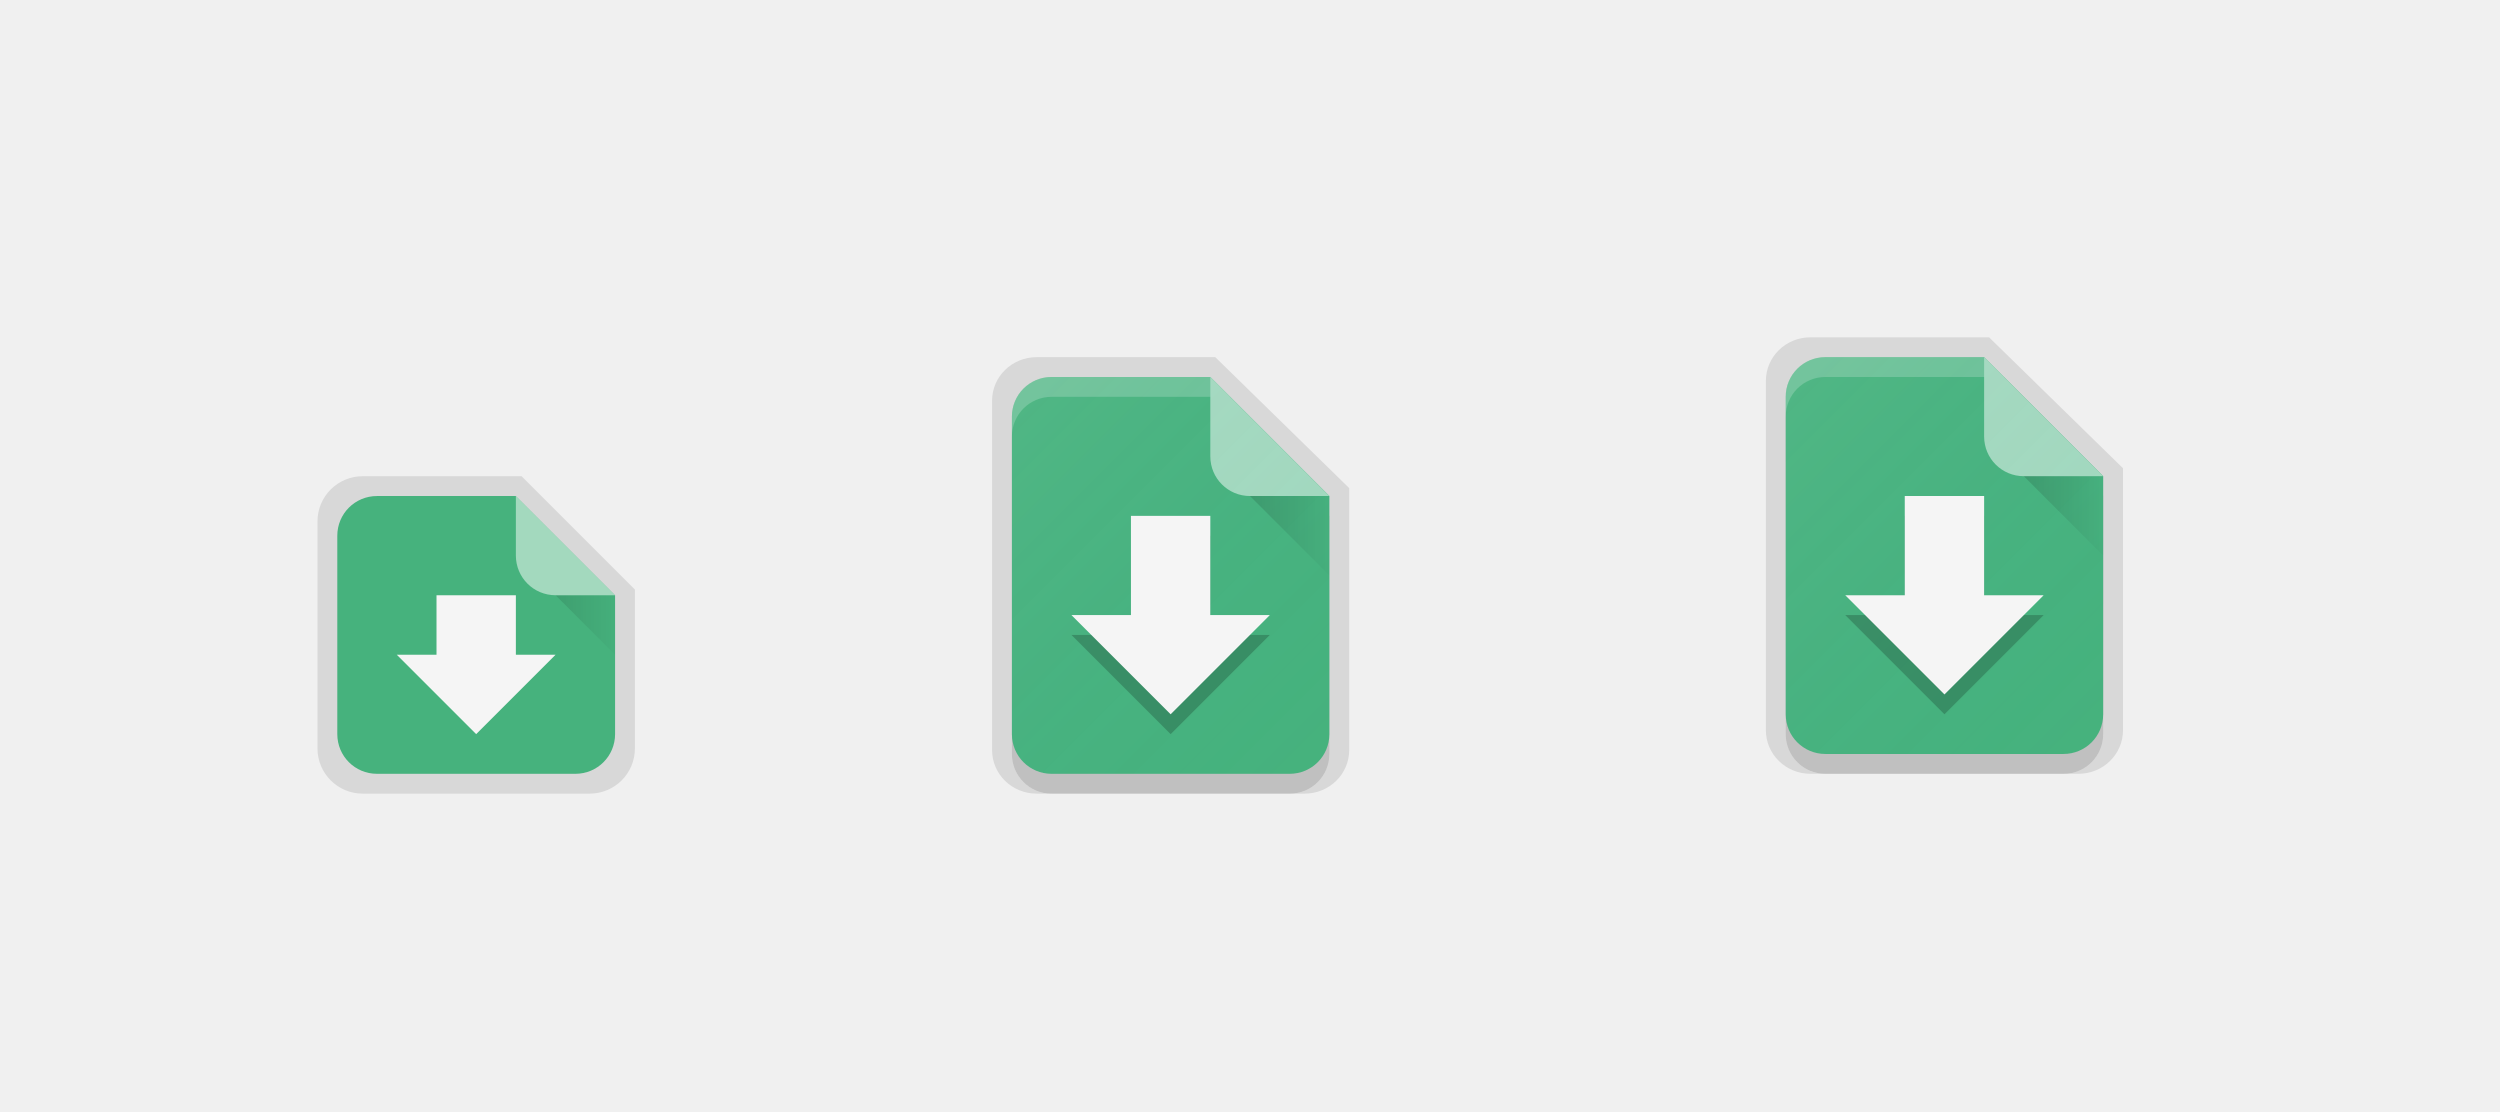
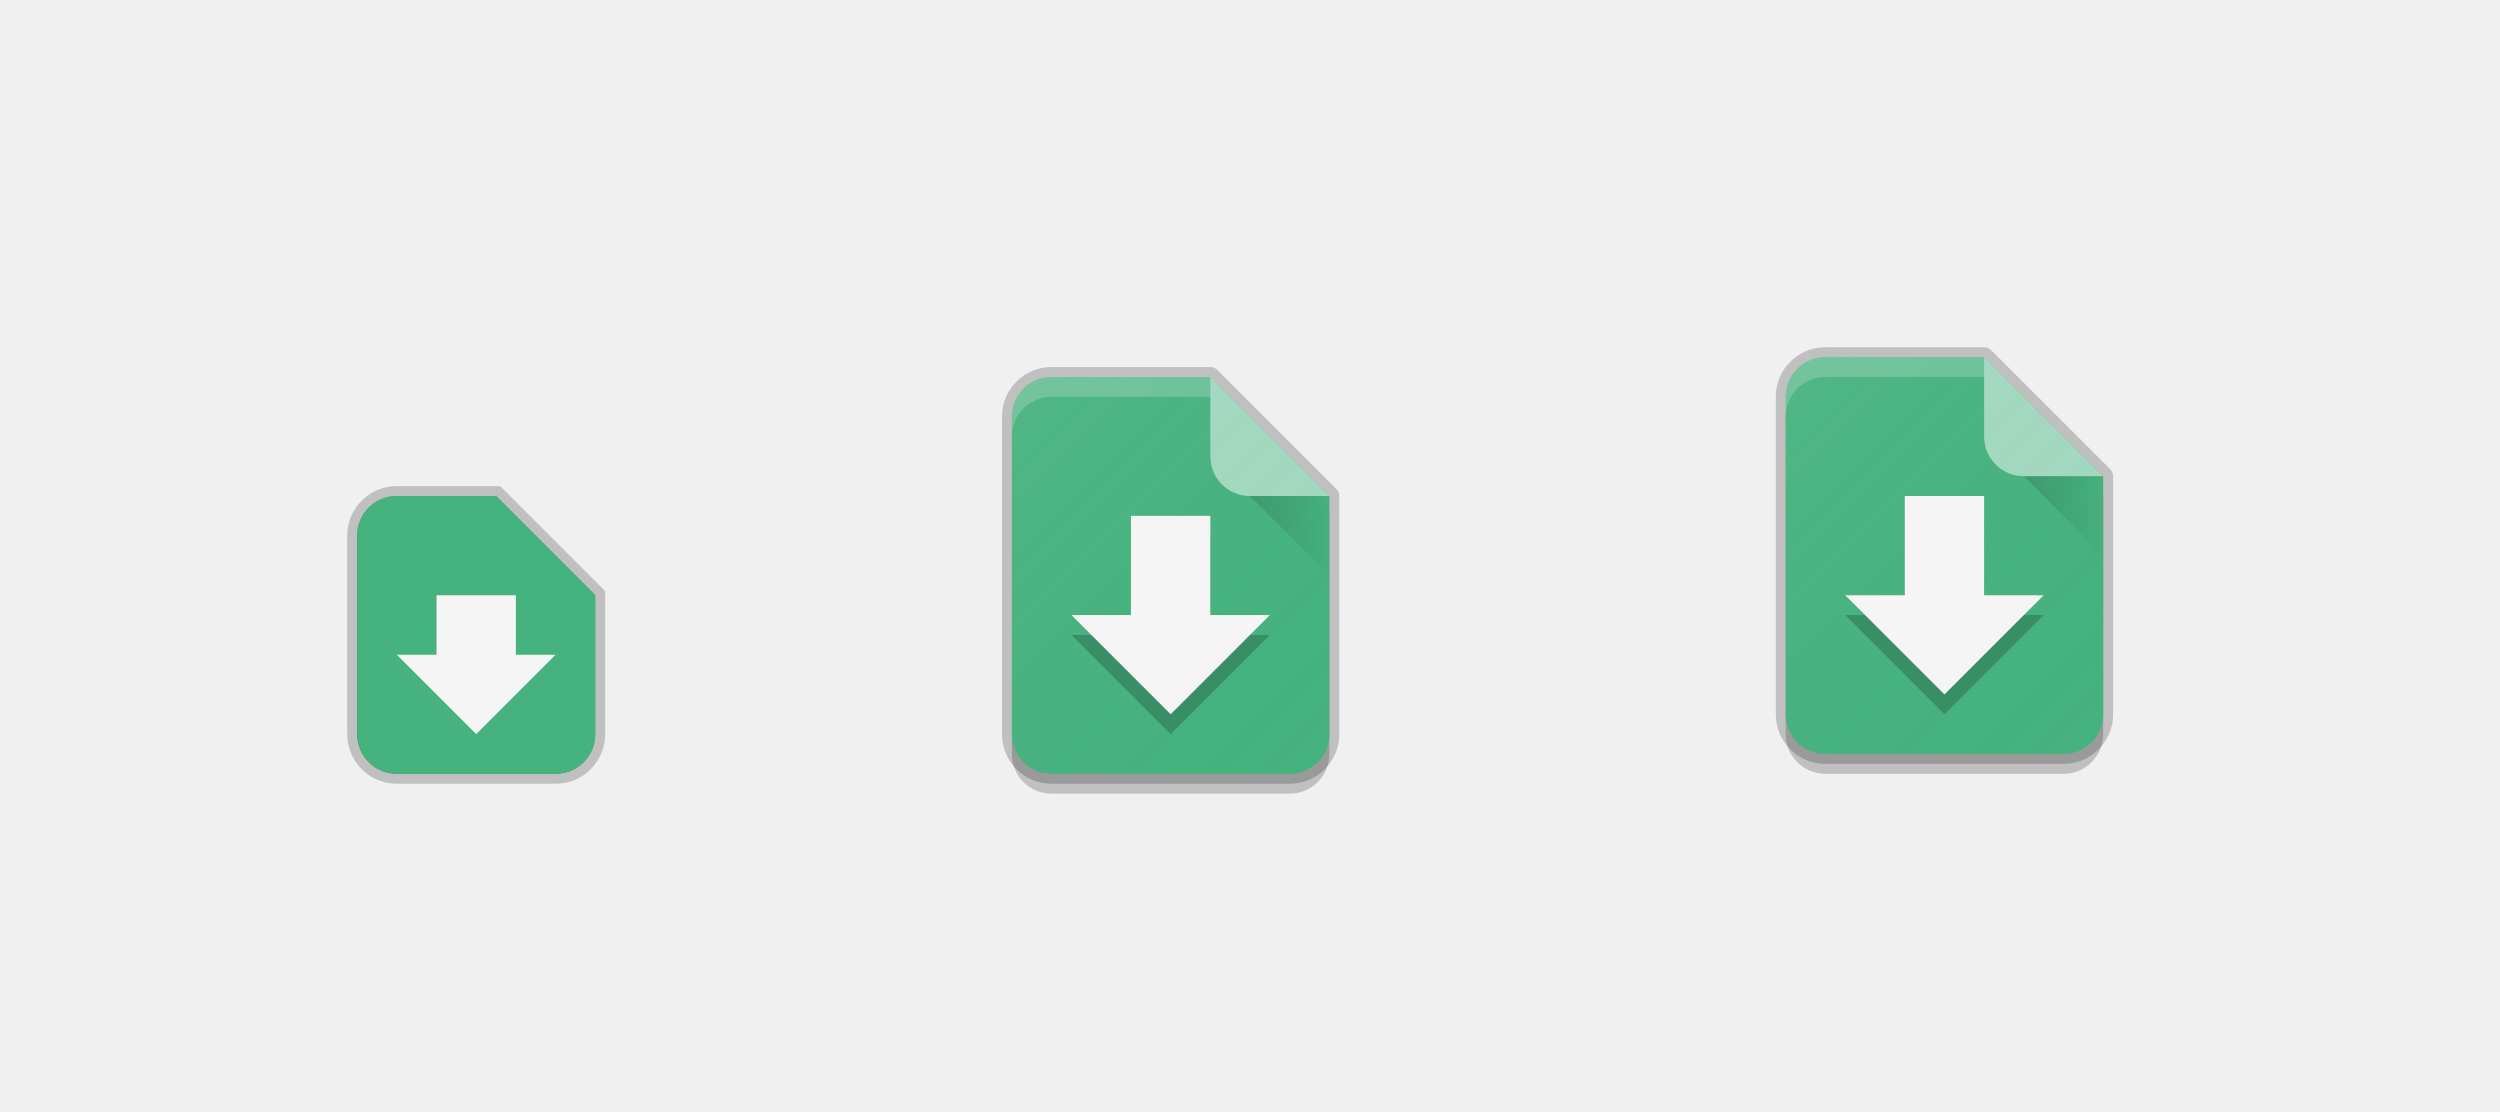
<svg xmlns="http://www.w3.org/2000/svg" xmlns:xlink="http://www.w3.org/1999/xlink" width="126" height="56" viewBox="0 0 126 56" version="1.1" id="svg1087">
  <defs id="defs1081">
    <linearGradient xlink:href="#linearGradient4730" id="linearGradient4593" gradientUnits="userSpaceOnUse" gradientTransform="matrix(0.4782599,0,0,0.4782636,47.52174,25.17187)" x1="7" y1="1011.362" x2="41" y2="1045.362" />
    <linearGradient id="linearGradient4730">
      <stop id="stop4726" offset="0" style="stop-color:#ffffff;stop-opacity:0.055" />
      <stop id="stop4728" offset="1" style="stop-color:#177ed5;stop-opacity:0;" />
    </linearGradient>
    <linearGradient xlink:href="#linearGradient5320" id="linearGradient4591" gradientUnits="userSpaceOnUse" x1="67.646" y1="514.354" x2="72.5" y2="514.354" gradientTransform="translate(-5,0.999997)" />
    <linearGradient id="linearGradient5320">
      <stop id="stop5322" offset="0" style="stop-color:#000000;stop-opacity:0.15" />
      <stop id="stop5324" offset="1" style="stop-color:#000000;stop-opacity:0;" />
    </linearGradient>
    <linearGradient xlink:href="#linearGradient4730" id="linearGradient4620" gradientUnits="userSpaceOnUse" gradientTransform="matrix(0.4782599,0,0,0.4782636,86.52174,24.17187)" x1="7" y1="1011.362" x2="41" y2="1045.362" />
-     <linearGradient xlink:href="#linearGradient5320" id="linearGradient4572" gradientUnits="userSpaceOnUse" x1="67.646" y1="514.354" x2="72.5" y2="514.354" gradientTransform="translate(-41,4.999997)" />
    <linearGradient xlink:href="#linearGradient5320" id="linearGradient4584" x1="67.646" y1="514.354" x2="72.5" y2="514.354" gradientUnits="userSpaceOnUse" gradientTransform="translate(34,-3e-6)" />
  </defs>
  <g id="layer1" transform="translate(0,-641.0667)" style="display:none">
    <text y="733.323" xml:space="preserve" x="-0.993" style="font-style:normal;font-variant:normal;font-weight:normal;font-stretch:normal;line-height:0%;font-family:'DejaVu Sans';-inkscape-font-specification:'DejaVu Sans';display:inline;fill:#000000;fill-opacity:1;stroke:none;enable-background:new" id="context">
      <tspan style="font-style:normal;font-variant:normal;font-weight:normal;font-stretch:normal;font-size:18px;line-height:1.25;font-family:'DejaVu Sans';-inkscape-font-specification:'DejaVu Sans'" y="733.323" x="-0.993" id="tspan3933">actions</tspan>
    </text>
    <text y="733.323" xml:space="preserve" x="126.488" style="font-style:normal;font-variant:normal;font-weight:bold;font-stretch:normal;line-height:0%;font-family:'DejaVu Sans';-inkscape-font-specification:'DejaVu Sans Bold';text-align:start;writing-mode:lr-tb;text-anchor:start;display:inline;fill:#000000;fill-opacity:1;stroke:none;enable-background:new" id="icon-name">
      <tspan style="font-style:normal;font-variant:normal;font-weight:bold;font-stretch:normal;font-size:18px;line-height:1.25;font-family:'DejaVu Sans';-inkscape-font-specification:'DejaVu Sans Bold'" y="733.323" x="126.488" id="tspan3937">document-save</tspan>
    </text>
    <rect style="display:inline;overflow:visible;visibility:visible;fill:#fefefe;fill-opacity:1;fill-rule:nonzero;stroke:none;stroke-width:2;marker:none;enable-background:accumulate" id="rect16x16" width="16" height="16" x="-32" y="665.067" transform="scale(-1,1)" />
    <rect style="display:inline;overflow:visible;visibility:visible;fill:#fefefe;fill-opacity:1;fill-rule:nonzero;stroke:none;stroke-width:2;marker:none;enable-background:accumulate" id="rect24x24" width="24" height="24" x="-110" y="657.067" transform="scale(-1,1)" />
    <rect transform="scale(-1,1)" y="659.067" x="-70" height="22" width="22" id="rect4495" style="display:inline;overflow:visible;visibility:visible;fill:#fefefe;fill-opacity:1;fill-rule:nonzero;stroke:none;stroke-width:1.833;marker:none;enable-background:accumulate" />
    <path style="display:inline;fill:#ffffff;fill-opacity:0.2;stroke:none;enable-background:new" d="m 59,659.067 c -6.094,0 -11,4.906 -11,11 0,0.169 0.018,0.333 0.025,0.5 0.262,-5.858 5.05,-10.5 10.975,-10.5 5.925,0 10.713,4.642 10.975,10.5 0.007,-0.167 0.025,-0.331 0.025,-0.5 0,-6.094 -4.906,-11 -11,-11 z" id="rect4613" />
    <path id="path4618" d="m 98,658.067 c -6.094,0 -11,4.906 -11,11 0,0.169 0.018,0.333 0.025,0.5 0.262,-5.858 5.05,-10.5 10.975,-10.5 5.925,0 10.713,4.642 10.975,10.5 0.008,-0.167 0.025,-0.331 0.025,-0.5 0,-6.094 -4.906,-11 -11,-11 z" style="display:inline;fill:#ffffff;fill-opacity:0.2;stroke:none;enable-background:new" />
  </g>
  <g id="layer2" style="display:inline" transform="translate(0,-488)">
-     <path style="display:inline;fill:#000000;fill-opacity:0.1;stroke:none;stroke-width:1.632;stroke-linecap:round;stroke-linejoin:round;stroke-miterlimit:4;stroke-dasharray:none;stroke-opacity:1;enable-background:new" d="M 91.25 17 C 90.004 17 89 17.98 89 19.199 L 89 19.725 L 89 36.297 L 89 36.801 C 89 38.02 90.004 39 91.25 39 L 92 39 C 90.892 39 90 38.108 90 37 L 90 21 C 90 19.892 90.892 19 92 19 L 100 19 L 106 25 L 106 37 C 106 38.108 105.108 39 104 39 L 104.75 39 C 105.996 39 107 38.02 107 36.801 L 107 36.275 L 107 23.6 L 100.25 17 L 92.881 17 L 91.25 17 z " transform="translate(0,488)" id="path858" />
+     <path id="path858" d="m 92,506 c -1.108,0 -2,0.892 -2,2 v 0.477 15.066 V 524 c 0,1.108 0.892,2 2,2 H 93.461 102.551 104 c 1.108,0 2,-0.892 2,-2 V 523.523 512 l -6,-6 h -6.551 z" style="display:inline;fill:none;fill-opacity:1;stroke:#000000;stroke-width:1;stroke-linecap:round;stroke-linejoin:round;stroke-miterlimit:4;stroke-dasharray:none;stroke-opacity:0.2;enable-background:new" />
+     <path style="display:inline;fill:none;fill-opacity:1;stroke:#000000;stroke-width:1;stroke-linecap:round;stroke-linejoin:round;stroke-miterlimit:4;stroke-dasharray:none;stroke-opacity:0.2;enable-background:new" d="m 53,507 c -1.108,0 -2,0.892 -2,2 v 0.477 15.066 V 525 c 0,1.108 0.892,2 2,2 H 54.461 63.551 65 c 1.108,0 2,-0.892 2,-2 V 524.523 513 l -6,-6 h -6.551 z" id="path860" />
+     <path id="path870" d="m 20,513 c -1.108,0 -2,0.892 -2,2 v 5 5 c 0,1.108 0.892,2 2,2 h 1 2 3 2 c 1.108,0 2,-0.892 2,-2 v -5 -1 -1 l -5,-5 h -1 -1 -2 z" style="display:inline;fill:#46b27d;fill-opacity:1;fill-rule:evenodd;stroke:#000000;stroke-width:1;stroke-linecap:butt;stroke-linejoin:miter;stroke-miterlimit:4;stroke-dasharray:none;stroke-opacity:0.2;enable-background:new" />
+     <path style="display:inline;fill:#46b27d;fill-opacity:1;fill-rule:evenodd;stroke:none;stroke-width:4.866px;stroke-linecap:butt;stroke-linejoin:miter;stroke-opacity:1;enable-background:new" d="m 20,513 c -1.108,0 -2,0.892 -2,2 v 5 5 c 0,1.108 0.892,2 2,2 h 1 2 3 2 c 1.108,0 2,-0.892 2,-2 v -5 -1 -1 l -5,-5 h -1 -1 -2 z" id="rect4630-7-2" />
    <path id="path4533" d="m 92,507 c -1.108,0 -2,0.892 -2,2 v 16 c 0,1.108 0.892,2 2,2 h 12 c 1.108,0 2,-0.892 2,-2 v -12 l -6,-6 z" style="display:inline;opacity:1;fill:#000000;fill-opacity:0.2;stroke:none" />
    <path style="display:inline;opacity:1;fill:#46b27d;fill-opacity:1;stroke:none" d="m 92,506 c -1.108,0 -2,0.892 -2,2 v 16 c 0,1.108 0.892,2 2,2 h 12 c 1.108,0 2,-0.892 2,-2 v -12 l -6,-6 z" id="rect4555" />
    <path style="display:inline;opacity:1;fill:#ffffff;fill-opacity:0.2;stroke:none" d="m 92,506 c -1.108,0 -2,0.892 -2,2 v 1 c 0,-1.108 0.892,-2 2,-2 h 9 l -1,-1 z" id="path4566" />
    <path style="display:inline;opacity:1;fill:#a3d9be;fill-opacity:1;stroke:none" d="m 106,512 -6,-6 v 4 c 0,1.108 0.892,2 2,2 z" id="rect4560" />
-     <path id="path882" d="M 18.286,512 C 17.019,512 16,513.019 16,514.286 V 520 525.714 C 16,526.981 17.019,528 18.286,528 h 1.143 1.143 1.143 H 24 27.429 29.714 C 30.981,528 32,526.981 32,525.714 V 520 518.857 517.714 L 26.286,512 H 25.143 24 21.714 20.571 19.429 Z" style="display:inline;fill:#000000;fill-opacity:0.1;fill-rule:evenodd;stroke:none;stroke-width:5.562px;stroke-linecap:butt;stroke-linejoin:miter;stroke-opacity:1;enable-background:new" />
-     <path style="display:inline;fill:#46b27d;fill-opacity:1;fill-rule:evenodd;stroke:none;stroke-width:4.866px;stroke-linecap:butt;stroke-linejoin:miter;stroke-opacity:1;enable-background:new" d="m 19,513 c -1.108,0 -2,0.892 -2,2 v 5 5 c 0,1.108 0.892,2 2,2 h 1 1 1 2 3 2 c 1.108,0 2,-0.892 2,-2 v -5 -1 -1 l -5,-5 h -1 -1 -2 -1 -1 z" id="rect4630-7-2" />
    <path style="display:inline;fill:url(#linearGradient4584);fill-opacity:1;stroke:none;stroke-width:1px;stroke-linecap:butt;stroke-linejoin:miter;stroke-opacity:1" d="m 102,512 4,4 v -4 h -4" id="path4576" />
-     <path style="display:inline;fill:url(#linearGradient4572);fill-opacity:1;stroke:none;stroke-width:1px;stroke-linecap:butt;stroke-linejoin:miter;stroke-opacity:1" d="m 28,518 3,3 v -2 -1 z" id="path4570" />
-     <path style="display:inline;opacity:1;fill:#ffffff;fill-opacity:0.5;stroke:none" d="m 26,513 v 3 c 0,1.108 0.892,2 2,2 h 3 z" id="path4568" />
    <path style="display:inline;fill:url(#linearGradient4620);fill-opacity:1;stroke:none;stroke-width:1.467;stroke-linecap:round;stroke-linejoin:round;stroke-miterlimit:4;stroke-dasharray:none;stroke-opacity:1;enable-background:new" d="m 92,506 c -1.108,0 -2,0.892 -2,2 v 0.477 15.066 V 524 c 0,1.108 0.892,2 2,2 H 93.461 102.551 104 c 1.108,0 2,-0.892 2,-2 V 523.523 512 l -6,-6 h -6.551 z" id="path4618-3" />
-     <path id="path865" d="m 52.25,506 c -1.246,0 -2.25,0.98 -2.25,2.199 v 0.525 16.572 0.504 C 50,527.02 51.004,528 52.25,528 H 53 c -1.108,0 -2,-0.892 -2,-2 v -16 c 0,-1.108 0.892,-2 2,-2 h 8 l 6,6 v 12 c 0,1.108 -0.892,2 -2,2 h 0.75 c 1.246,0 2.25,-0.98 2.25,-2.199 v -0.525 -12.676 L 61.25,506 h -7.369 z" style="display:inline;fill:#000000;fill-opacity:0.1;stroke:none;stroke-width:1.632;stroke-linecap:round;stroke-linejoin:round;stroke-miterlimit:4;stroke-dasharray:none;stroke-opacity:1;enable-background:new" />
    <path style="display:inline;opacity:1;fill:#000000;fill-opacity:0.2;stroke:none" d="m 53,508 c -1.108,0 -2,0.892 -2,2 v 16 c 0,1.108 0.892,2 2,2 h 12 c 1.108,0 2,-0.892 2,-2 v -12 l -6,-6 z" id="path4577" />
    <path id="path4579" d="m 53,507 c -1.108,0 -2,0.892 -2,2 v 16 c 0,1.108 0.892,2 2,2 h 12 c 1.108,0 2,-0.892 2,-2 v -12 l -6,-6 z" style="display:inline;opacity:1;fill:#46b27d;fill-opacity:1;stroke:none" />
    <path id="path4581" d="m 53,507 c -1.108,0 -2,0.892 -2,2 v 1 c 0,-1.108 0.892,-2 2,-2 h 9 l -1,-1 z" style="display:inline;opacity:1;fill:#ffffff;fill-opacity:0.2;stroke:none" />
    <path id="path4583" d="m 67,513 -6,-6 v 4 c 0,1.108 0.892,2 2,2 z" style="display:inline;opacity:1;fill:#a3d9be;fill-opacity:1;stroke:none" />
    <path id="path4585" d="m 63,513 4,4 v -4 h -4" style="display:inline;fill:url(#linearGradient4591);fill-opacity:1;stroke:none;stroke-width:1px;stroke-linecap:butt;stroke-linejoin:miter;stroke-opacity:1" />
    <path id="path4589" d="m 53,507 c -1.108,0 -2,0.892 -2,2 v 0.477 15.066 V 525 c 0,1.108 0.892,2 2,2 H 54.461 63.551 65 c 1.108,0 2,-0.892 2,-2 V 524.523 513 l -6,-6 h -6.551 z" style="display:inline;fill:url(#linearGradient4593);fill-opacity:1;stroke:none;stroke-width:1.467;stroke-linecap:round;stroke-linejoin:round;stroke-miterlimit:4;stroke-dasharray:none;stroke-opacity:1;enable-background:new" />
    <path style="display:inline;fill:#f5f5f5;fill-opacity:1;stroke:none;stroke-width:1px;stroke-linecap:butt;stroke-linejoin:miter;stroke-opacity:1" d="m 24,525 4,-4 h -2 v -3 h -4 v 3 h -2 l 4,4" id="path1222" />
    <path id="path1253" d="m 59,525 -5,-5 h 3 v -5 h 4 v 5 h 3 l -5,5" style="display:inline;fill:#000000;fill-opacity:0.2;stroke:none;stroke-width:1px;stroke-linecap:butt;stroke-linejoin:miter;stroke-opacity:1" />
    <path style="display:inline;fill:#f5f5f5;fill-opacity:1;stroke:none;stroke-width:1px;stroke-linecap:butt;stroke-linejoin:miter;stroke-opacity:1" d="m 59,524 -5,-5 h 3 v -5 h 4 v 5 h 3 l -5,5" id="path1249" />
    <path style="display:inline;fill:#000000;fill-opacity:0.2;stroke:none;stroke-width:1px;stroke-linecap:butt;stroke-linejoin:miter;stroke-opacity:1" d="m 98,524 -5,-5 h 3 v -5 h 4 v 5 h 3 l -5,5" id="path1255" />
    <path id="path1251" d="m 98,523 -5,-5 h 3 v -5 h 4 v 5 h 3 l -5,5" style="display:inline;fill:#f5f5f5;fill-opacity:1;stroke:none;stroke-width:1px;stroke-linecap:butt;stroke-linejoin:miter;stroke-opacity:1" />
  </g>
</svg>
